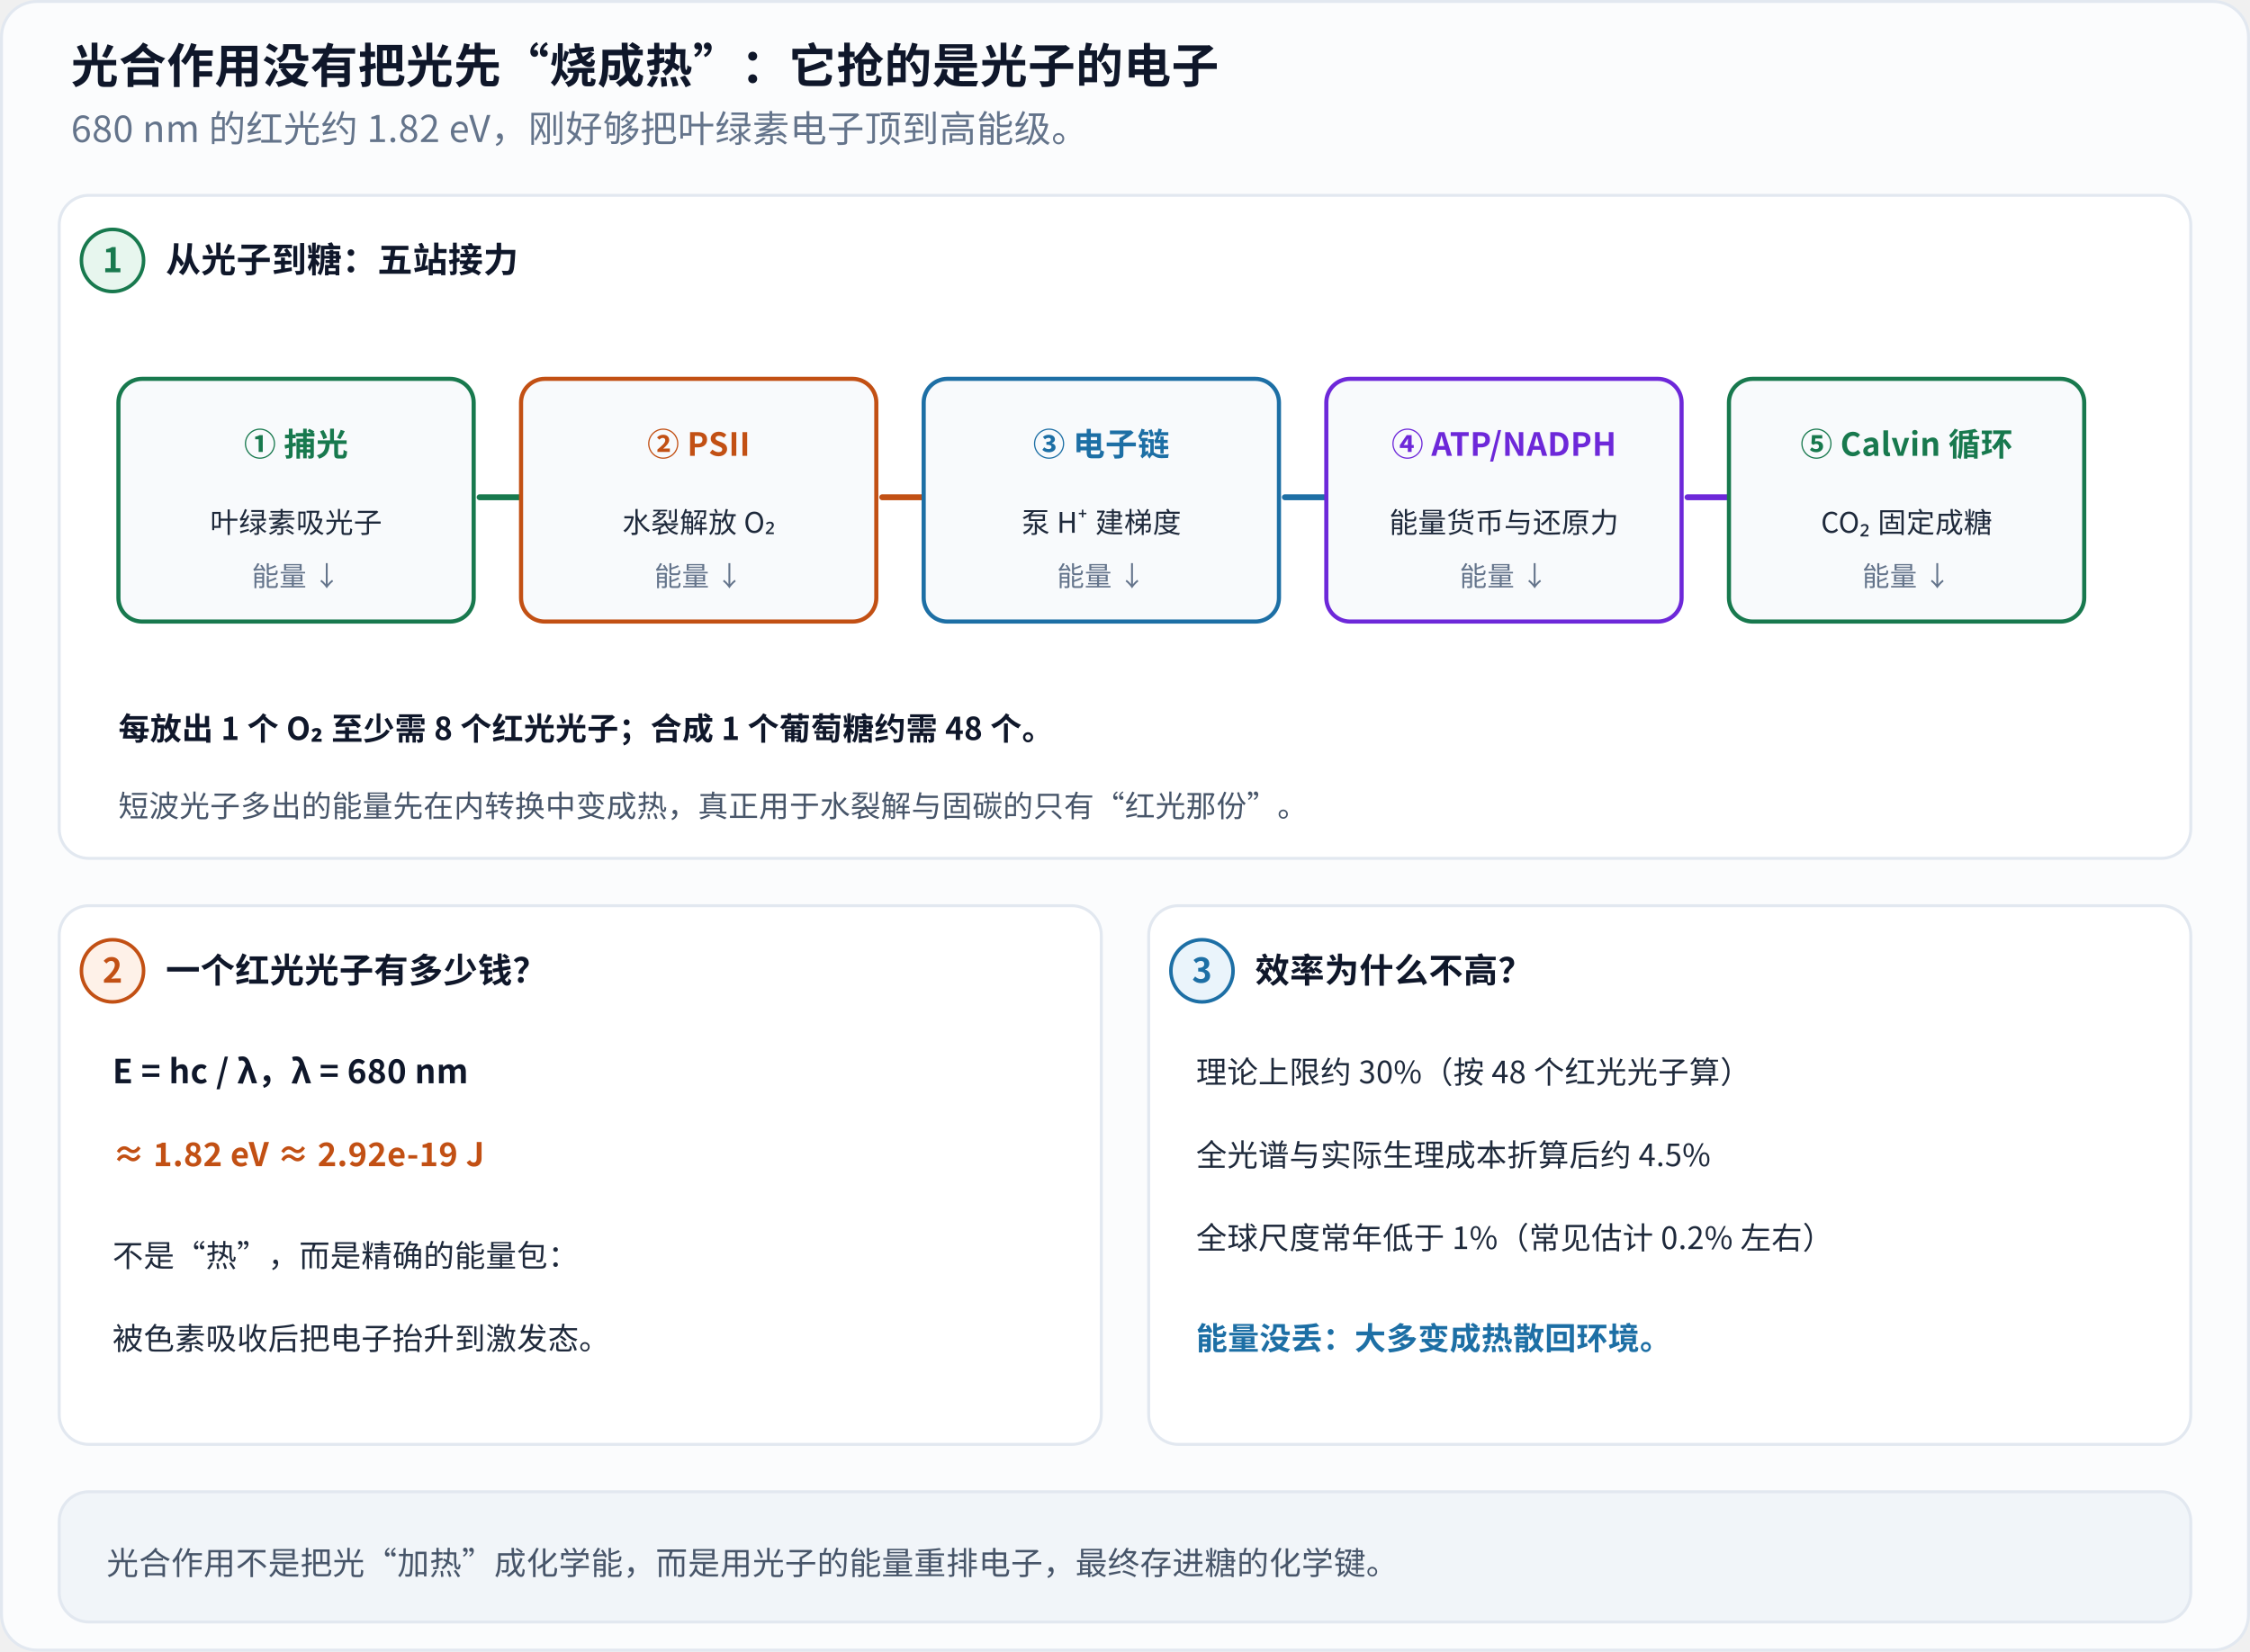
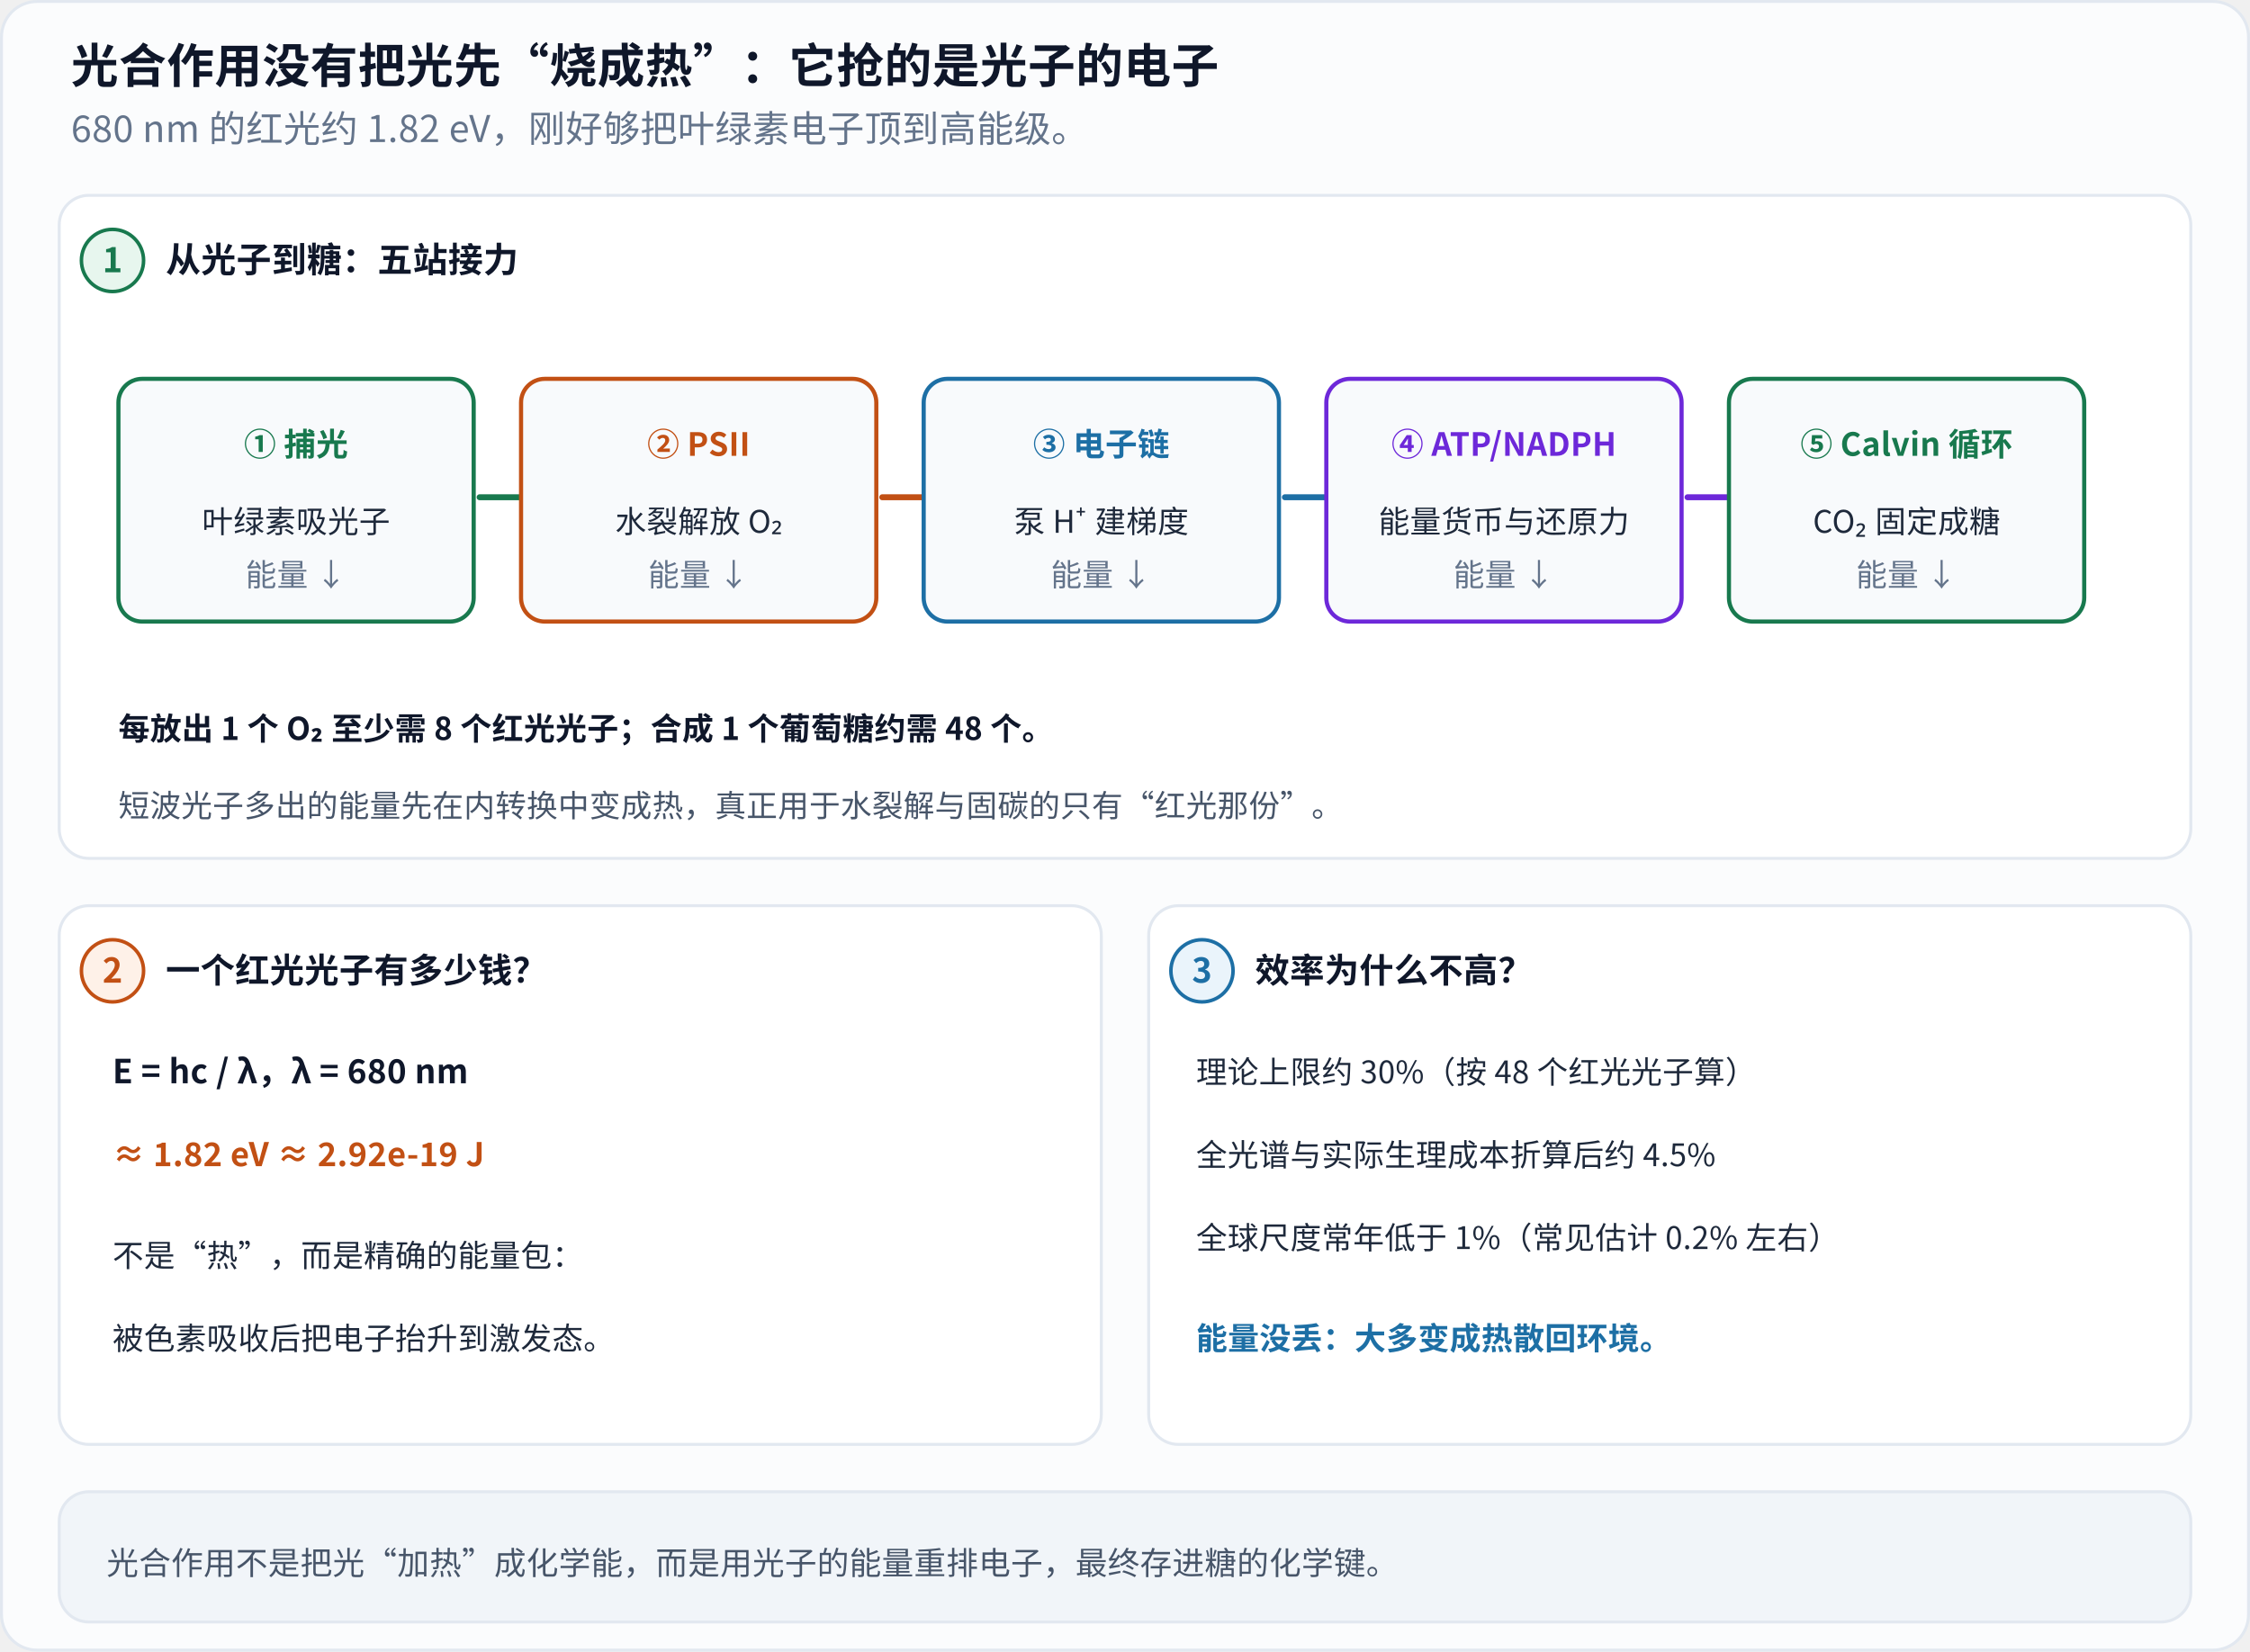
<svg xmlns="http://www.w3.org/2000/svg" width="760" height="558" viewBox="0 0 760 558" role="img" aria-labelledby="title desc" lang="zh-CN">
  <defs>
    <marker id="arr-blue" markerWidth="7" markerHeight="7" refX="6" refY="3.5" orient="auto">
      <path d="M0,0.6 L6.5,3.5 L0,6.4 Z" fill="#1d6fa5" />
    </marker>
    <marker id="arr-orange" markerWidth="7" markerHeight="7" refX="6" refY="3.5" orient="auto">
      <path d="M0,0.6 L6.5,3.5 L0,6.4 Z" fill="#c25014" />
    </marker>
    <marker id="arr-green" markerWidth="7" markerHeight="7" refX="6" refY="3.5" orient="auto">
      <path d="M0,0.6 L6.5,3.5 L0,6.4 Z" fill="#18794e" />
    </marker>
    <marker id="arr-muted" markerWidth="7" markerHeight="7" refX="6" refY="3.5" orient="auto">
      <path d="M0,0.6 L6.5,3.5 L0,6.4 Z" fill="#64748b" />
    </marker>
  </defs>
  <style>
  text {
    font-family: "PingFang SC", "Hiragino Sans GB", "Microsoft YaHei", "Noto Sans CJK SC", system-ui, sans-serif;
    letter-spacing: 0.01em;
  }
  .mono {
    font-family: ui-monospace, "Cascadia Mono", "Consolas", monospace;
  }
  .halo {
    paint-order: stroke;
    stroke: #ffffff;
    stroke-width: 3.5px;
    stroke-linejoin: round;
  }
</style>
  <rect x="0.5" y="0.5" width="759" height="557" rx="12" fill="#fbfcfd" stroke="#e2e8f0" stroke-width="1" />
  <text x="24" y="28" font-size="16" fill="#0f172a" text-anchor="start" font-weight="700">光合作用没有把光先“烧成热”：它抢的是光子的电子</text>
  <text x="24" y="48" font-size="12.5" fill="#64748b" text-anchor="start">680 nm 的红光约 1.82 eV，刚好够把叶绿素电子顶到高能级。</text>
  <rect x="20" y="66" width="720" height="224" rx="10" fill="#ffffff" stroke="#e2e8f0" stroke-width="1" />
  <circle cx="38" cy="88" r="10.5" fill="#e7f6ee" stroke="#18794e" stroke-width="1.2" />
  <text x="38" y="92" font-size="11.5" fill="#18794e" text-anchor="middle" font-weight="700">1</text>
  <text x="56" y="92" font-size="11.8" fill="#0f172a" text-anchor="start" font-weight="700">从光子到糖：五站接力</text>
  <rect x="40" y="128" width="120" height="82" rx="8" fill="#f8fafc" stroke="#18794e" stroke-width="1.4" />
  <text x="100" y="154" font-size="10.8" fill="#18794e" text-anchor="middle" font-weight="700">① 捕光</text>
-   <text x="100" y="180" font-size="9.6" fill="#1e293b" text-anchor="middle">叶绿素吸光子</text>
-   <text x="100" y="198" font-size="9.2" fill="#64748b" text-anchor="middle">能量 ↓</text>
+   <text x="100" y="180" font-size="10.5" fill="#1e293b" text-anchor="middle">叶绿素吸光子</text>
+   <text x="100" y="198" font-size="10.5" fill="#64748b" text-anchor="middle">能量 ↓</text>
  <line x1="162.0" y1="168.0" x2="212.0" y2="168.0" stroke="#18794e" stroke-width="2" stroke-linecap="round" marker-end="url(#arr-orange)" />
  <rect x="176" y="128" width="120" height="82" rx="8" fill="#f8fafc" stroke="#c25014" stroke-width="1.4" />
  <text x="236" y="154" font-size="10.8" fill="#c25014" text-anchor="middle" font-weight="700">② PSII</text>
-   <text x="236" y="180" font-size="9.6" fill="#1e293b" text-anchor="middle">水裂解放 O₂</text>
-   <text x="236" y="198" font-size="9.2" fill="#64748b" text-anchor="middle">能量 ↓</text>
+   <text x="236" y="180" font-size="10.5" fill="#1e293b" text-anchor="middle">水裂解放 O₂</text>
+   <text x="236" y="198" font-size="10.5" fill="#64748b" text-anchor="middle">能量 ↓</text>
  <line x1="298.0" y1="168.0" x2="348.0" y2="168.0" stroke="#c25014" stroke-width="2" stroke-linecap="round" marker-end="url(#arr-orange)" />
  <rect x="312" y="128" width="120" height="82" rx="8" fill="#f8fafc" stroke="#1d6fa5" stroke-width="1.4" />
  <text x="372" y="154" font-size="10.8" fill="#1d6fa5" text-anchor="middle" font-weight="700">③ 电子链</text>
-   <text x="372" y="180" font-size="9.6" fill="#1e293b" text-anchor="middle">泵 H⁺ 建梯度</text>
-   <text x="372" y="198" font-size="9.2" fill="#64748b" text-anchor="middle">能量 ↓</text>
+   <text x="372" y="180" font-size="10.5" fill="#1e293b" text-anchor="middle">泵 H⁺ 建梯度</text>
+   <text x="372" y="198" font-size="10.5" fill="#64748b" text-anchor="middle">能量 ↓</text>
  <line x1="434.0" y1="168.0" x2="484.0" y2="168.0" stroke="#1d6fa5" stroke-width="2" stroke-linecap="round" marker-end="url(#arr-orange)" />
  <rect x="448" y="128" width="120" height="82" rx="8" fill="#f8fafc" stroke="#6d28d9" stroke-width="1.4" />
  <text x="508" y="154" font-size="10.8" fill="#6d28d9" text-anchor="middle" font-weight="700">④ ATP/NADPH</text>
-   <text x="508" y="180" font-size="9.6" fill="#1e293b" text-anchor="middle">能量货币与还原力</text>
-   <text x="508" y="198" font-size="9.2" fill="#64748b" text-anchor="middle">能量 ↓</text>
+   <text x="508" y="180" font-size="10.5" fill="#1e293b" text-anchor="middle">能量货币与还原力</text>
+   <text x="508" y="198" font-size="10.5" fill="#64748b" text-anchor="middle">能量 ↓</text>
  <line x1="570.0" y1="168.0" x2="620.0" y2="168.0" stroke="#6d28d9" stroke-width="2" stroke-linecap="round" marker-end="url(#arr-orange)" />
  <rect x="584" y="128" width="120" height="82" rx="8" fill="#f8fafc" stroke="#18794e" stroke-width="1.4" />
  <text x="644" y="154" font-size="10.8" fill="#18794e" text-anchor="middle" font-weight="700">⑤ Calvin 循环</text>
-   <text x="644" y="180" font-size="9.6" fill="#1e293b" text-anchor="middle">CO₂ 固定成糖</text>
-   <text x="644" y="198" font-size="9.2" fill="#64748b" text-anchor="middle">能量 ↓</text>
+   <text x="644" y="180" font-size="10.5" fill="#1e293b" text-anchor="middle">CO₂ 固定成糖</text>
+   <text x="644" y="198" font-size="10.5" fill="#64748b" text-anchor="middle">能量 ↓</text>
  <text x="40" y="250" font-size="10.6" fill="#0f172a" text-anchor="start" font-weight="600">每放出 1 个 O₂ 至少需 8 个红光光子；合成 1 个葡萄糖约需 48 个。</text>
-   <text x="40" y="276" font-size="10.2" fill="#475569" text-anchor="start">短波光子多出的能量先在内转换中变成热，真正用于水裂解与固碳的只有“红光那份”。</text>
+   <text x="40" y="276" font-size="10.5" fill="#475569" text-anchor="start">短波光子多出的能量先在内转换中变成热，真正用于水裂解与固碳的只有“红光那份”。</text>
  <rect x="20" y="306" width="352" height="182" rx="10" fill="#ffffff" stroke="#e2e8f0" stroke-width="1" />
  <circle cx="38" cy="328" r="10.5" fill="#fef1e8" stroke="#c25014" stroke-width="1.2" />
  <text x="38" y="332" font-size="11.5" fill="#c25014" text-anchor="middle" font-weight="700">2</text>
  <text x="56" y="332" font-size="11.6" fill="#0f172a" text-anchor="start" font-weight="700">一个红光光子有多少钱？</text>
  <text x="38" y="366" font-size="11.2" fill="#0f172a" text-anchor="start" font-weight="700">E = hc / λ，λ = 680 nm</text>
-   <text x="38" y="394" font-size="11.0" fill="#c25014" text-anchor="start" font-weight="700">≈ 1.82 eV ≈ 2.92e-19 J</text>
-   <text x="38" y="428" font-size="10.4" fill="#1e293b" text-anchor="start">不是“热”，而是精确的能量包：</text>
-   <text x="38" y="456" font-size="10.4" fill="#1e293b" text-anchor="start">被色素吸收后把电子抬升到激发态。</text>
+   <text x="38" y="394" font-size="11" fill="#c25014" text-anchor="start" font-weight="700">≈ 1.82 eV ≈ 2.92e-19 J</text>
+   <text x="38" y="428" font-size="10.5" fill="#1e293b" text-anchor="start">不是“热”，而是精确的能量包：</text>
+   <text x="38" y="456" font-size="10.5" fill="#1e293b" text-anchor="start">被色素吸收后把电子抬升到激发态。</text>
  <rect x="388" y="306" width="352" height="182" rx="10" fill="#ffffff" stroke="#e2e8f0" stroke-width="1" />
  <circle cx="406" cy="328" r="10.5" fill="#eaf4fb" stroke="#1d6fa5" stroke-width="1.2" />
  <text x="406" y="332" font-size="11.5" fill="#1d6fa5" text-anchor="middle" font-weight="700">3</text>
  <text x="424" y="332" font-size="11.6" fill="#0f172a" text-anchor="start" font-weight="700">效率为什么不高？</text>
-   <text x="404" y="366" font-size="10.4" fill="#1e293b" text-anchor="start">理论上限约 30%（按 48 个红光光子算）</text>
-   <text x="404" y="394" font-size="10.4" fill="#1e293b" text-anchor="start">全光谱与实际生理成本折算后约 4.5%</text>
-   <text x="404" y="422" font-size="10.4" fill="#1e293b" text-anchor="start">全球尺度常年低于 1%（常见估计 0.2% 左右）</text>
+   <text x="404" y="366" font-size="10.5" fill="#1e293b" text-anchor="start">理论上限约 30%（按 48 个红光光子算）</text>
+   <text x="404" y="394" font-size="10.5" fill="#1e293b" text-anchor="start">全光谱与实际生理成本折算后约 4.5%</text>
+   <text x="404" y="422" font-size="10.5" fill="#1e293b" text-anchor="start">全球尺度常年低于 1%（常见估计 0.2% 左右）</text>
  <text x="404" y="456" font-size="10.6" fill="#1d6fa5" text-anchor="start" font-weight="700">能量没丢：大多变成热散回环境。</text>
  <rect x="20" y="504" width="720" height="44" rx="10" fill="#f1f5f9" stroke="#e2e8f0" stroke-width="1" />
  <text x="36" y="532" font-size="10.8" fill="#475569" text-anchor="start">光合作用不是把光“加热”成化学能，而是用光子的能量重排电子，最终存进糖的化学键。</text>
</svg>
